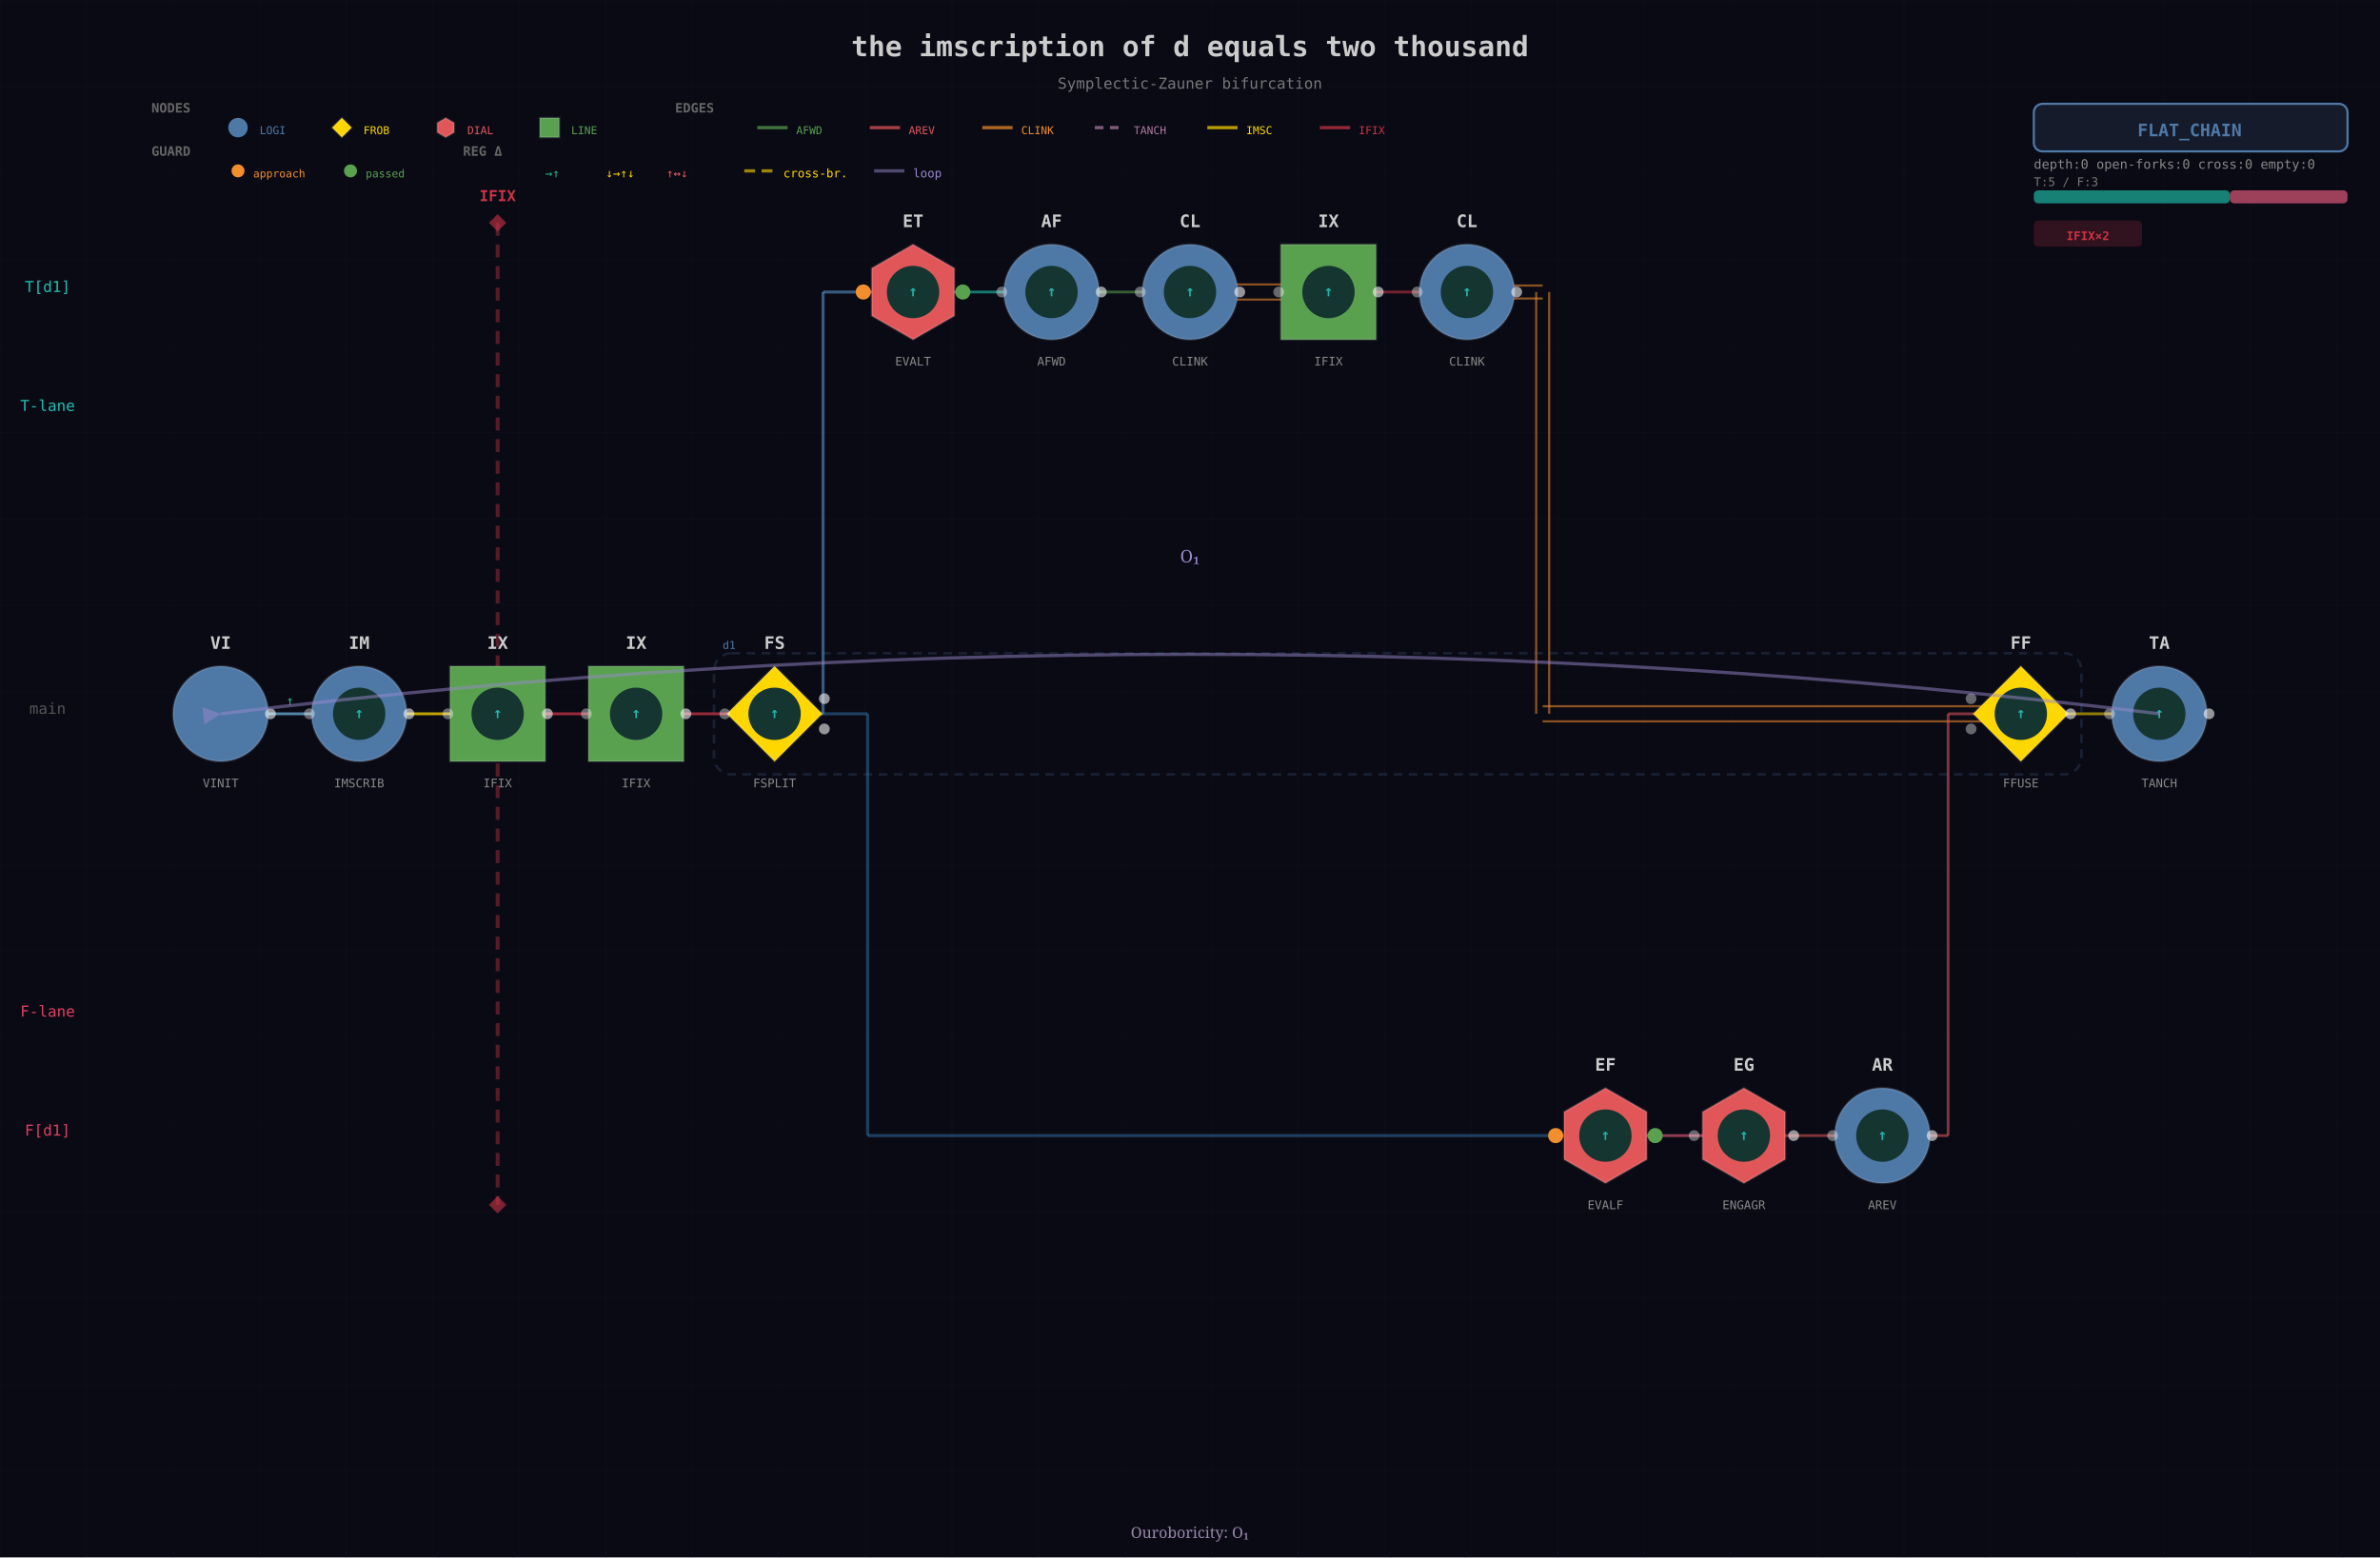
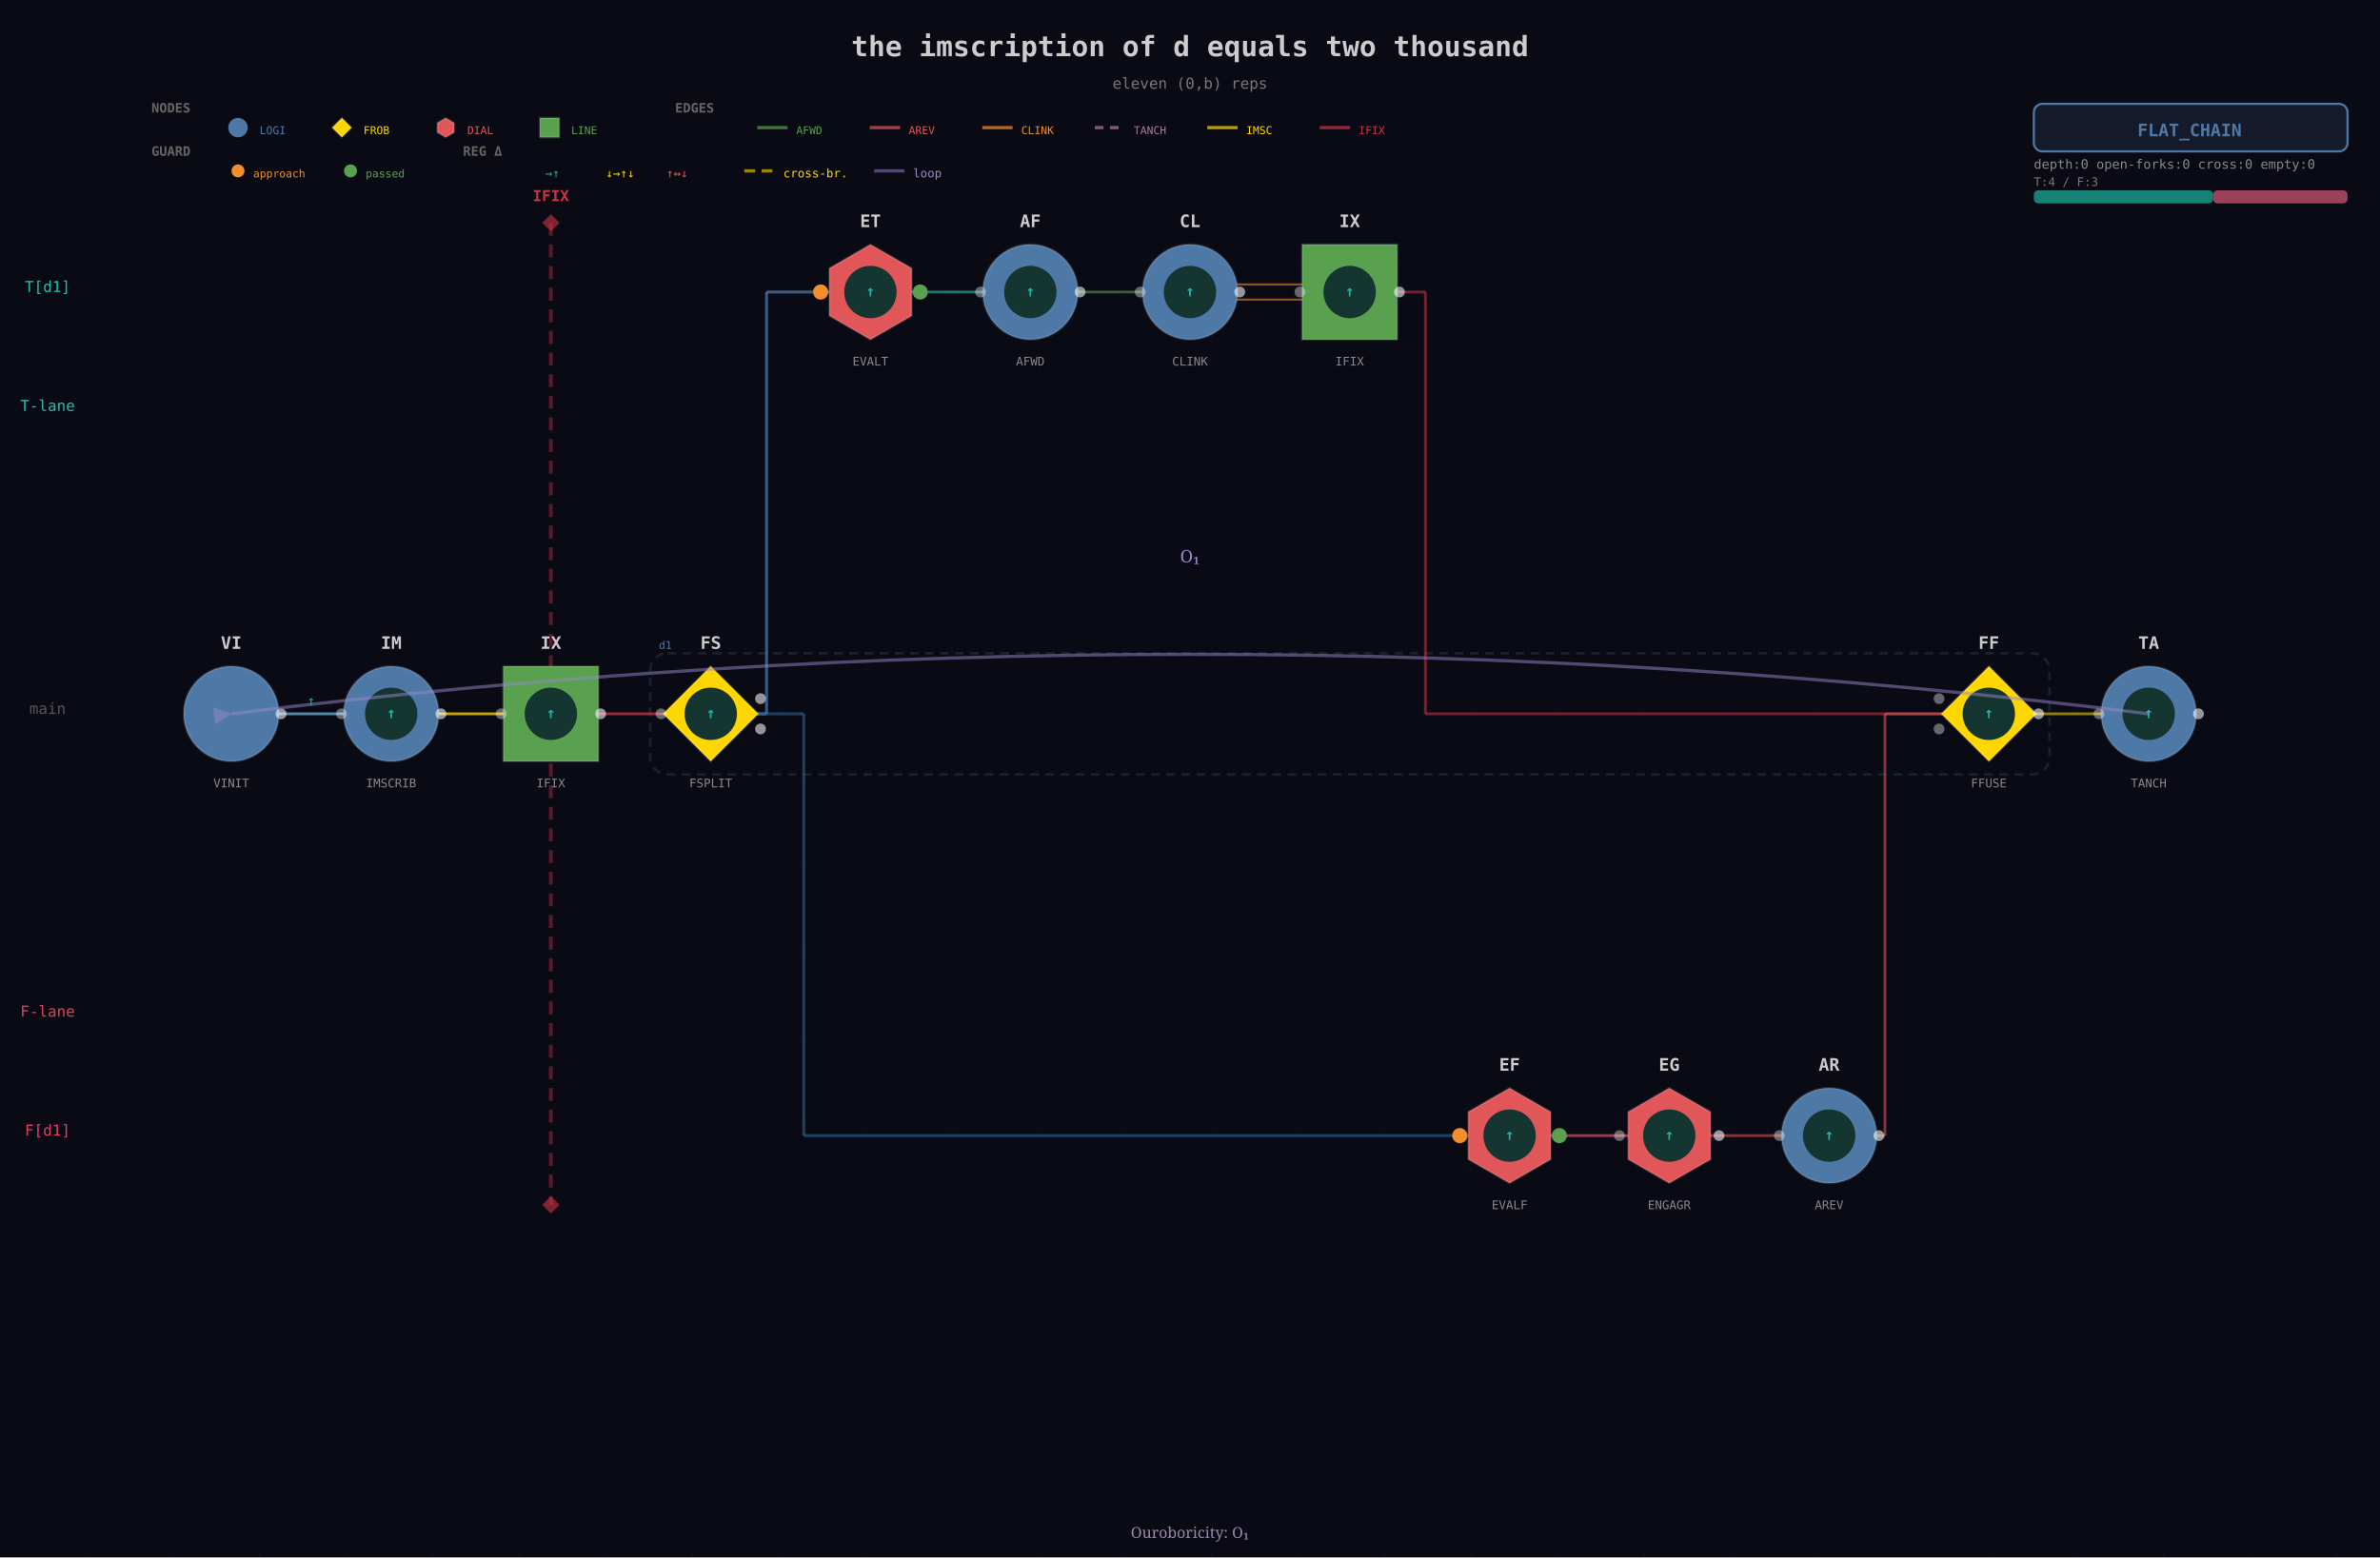
<svg xmlns="http://www.w3.org/2000/svg" viewBox="0 0 1100 720">
  <rect width="1100" height="720" fill="#0a0a15" />
  <line x1="0.0" y1="0.0" x2="0.0" y2="720.0" stroke="#151525" stroke-width="0.4" opacity="0.25" />
  <line x1="40.0" y1="0.0" x2="40.0" y2="720.0" stroke="#151525" stroke-width="0.4" opacity="0.25" />
  <line x1="80.0" y1="0.0" x2="80.0" y2="720.0" stroke="#151525" stroke-width="0.4" opacity="0.25" />
  <line x1="120.0" y1="0.0" x2="120.0" y2="720.0" stroke="#151525" stroke-width="0.4" opacity="0.25" />
  <line x1="160.0" y1="0.0" x2="160.0" y2="720.0" stroke="#151525" stroke-width="0.4" opacity="0.25" />
  <line x1="200.0" y1="0.0" x2="200.0" y2="720.0" stroke="#151525" stroke-width="0.4" opacity="0.25" />
  <line x1="240.0" y1="0.0" x2="240.0" y2="720.0" stroke="#151525" stroke-width="0.4" opacity="0.25" />
  <line x1="280.0" y1="0.0" x2="280.0" y2="720.0" stroke="#151525" stroke-width="0.4" opacity="0.25" />
  <line x1="320.0" y1="0.0" x2="320.0" y2="720.0" stroke="#151525" stroke-width="0.4" opacity="0.25" />
  <line x1="360.0" y1="0.0" x2="360.0" y2="720.0" stroke="#151525" stroke-width="0.4" opacity="0.25" />
  <line x1="400.0" y1="0.0" x2="400.0" y2="720.0" stroke="#151525" stroke-width="0.4" opacity="0.25" />
  <line x1="440.0" y1="0.0" x2="440.0" y2="720.0" stroke="#151525" stroke-width="0.4" opacity="0.25" />
  <line x1="480.0" y1="0.0" x2="480.0" y2="720.0" stroke="#151525" stroke-width="0.4" opacity="0.25" />
  <line x1="520.0" y1="0.0" x2="520.0" y2="720.0" stroke="#151525" stroke-width="0.4" opacity="0.25" />
  <line x1="560.0" y1="0.0" x2="560.0" y2="720.0" stroke="#151525" stroke-width="0.4" opacity="0.25" />
  <line x1="600.0" y1="0.0" x2="600.0" y2="720.0" stroke="#151525" stroke-width="0.4" opacity="0.25" />
  <line x1="640.0" y1="0.0" x2="640.0" y2="720.0" stroke="#151525" stroke-width="0.4" opacity="0.25" />
  <line x1="680.0" y1="0.0" x2="680.0" y2="720.0" stroke="#151525" stroke-width="0.4" opacity="0.25" />
  <line x1="720.0" y1="0.0" x2="720.0" y2="720.0" stroke="#151525" stroke-width="0.4" opacity="0.25" />
  <line x1="760.0" y1="0.0" x2="760.0" y2="720.0" stroke="#151525" stroke-width="0.4" opacity="0.25" />
  <line x1="800.0" y1="0.0" x2="800.0" y2="720.0" stroke="#151525" stroke-width="0.4" opacity="0.25" />
  <line x1="840.0" y1="0.0" x2="840.0" y2="720.0" stroke="#151525" stroke-width="0.4" opacity="0.25" />
  <line x1="880.0" y1="0.0" x2="880.0" y2="720.0" stroke="#151525" stroke-width="0.4" opacity="0.25" />
  <line x1="920.0" y1="0.0" x2="920.0" y2="720.0" stroke="#151525" stroke-width="0.4" opacity="0.25" />
  <line x1="960.0" y1="0.0" x2="960.0" y2="720.0" stroke="#151525" stroke-width="0.4" opacity="0.25" />
  <line x1="1000.0" y1="0.0" x2="1000.0" y2="720.0" stroke="#151525" stroke-width="0.4" opacity="0.25" />
  <line x1="1040.0" y1="0.0" x2="1040.0" y2="720.0" stroke="#151525" stroke-width="0.4" opacity="0.25" />
  <line x1="1080.0" y1="0.0" x2="1080.0" y2="720.0" stroke="#151525" stroke-width="0.4" opacity="0.25" />
  <line x1="0.0" y1="0.0" x2="1100.0" y2="0.0" stroke="#151525" stroke-width="0.4" opacity="0.25" />
  <line x1="0.0" y1="40.0" x2="1100.0" y2="40.0" stroke="#151525" stroke-width="0.4" opacity="0.25" />
  <line x1="0.0" y1="80.0" x2="1100.0" y2="80.0" stroke="#151525" stroke-width="0.4" opacity="0.25" />
  <line x1="0.0" y1="120.0" x2="1100.0" y2="120.0" stroke="#151525" stroke-width="0.4" opacity="0.25" />
  <line x1="0.0" y1="160.0" x2="1100.0" y2="160.0" stroke="#151525" stroke-width="0.4" opacity="0.25" />
  <line x1="0.0" y1="200.0" x2="1100.0" y2="200.0" stroke="#151525" stroke-width="0.4" opacity="0.25" />
  <line x1="0.0" y1="240.0" x2="1100.0" y2="240.0" stroke="#151525" stroke-width="0.4" opacity="0.25" />
  <line x1="0.0" y1="280.0" x2="1100.0" y2="280.0" stroke="#151525" stroke-width="0.4" opacity="0.25" />
  <line x1="0.0" y1="320.0" x2="1100.0" y2="320.0" stroke="#151525" stroke-width="0.4" opacity="0.25" />
  <line x1="0.0" y1="360.0" x2="1100.0" y2="360.0" stroke="#151525" stroke-width="0.4" opacity="0.25" />
  <line x1="0.0" y1="400.0" x2="1100.0" y2="400.0" stroke="#151525" stroke-width="0.4" opacity="0.25" />
  <line x1="0.0" y1="440.0" x2="1100.0" y2="440.0" stroke="#151525" stroke-width="0.4" opacity="0.25" />
  <line x1="0.0" y1="480.0" x2="1100.0" y2="480.0" stroke="#151525" stroke-width="0.4" opacity="0.25" />
  <line x1="0.0" y1="520.0" x2="1100.0" y2="520.0" stroke="#151525" stroke-width="0.4" opacity="0.25" />
  <line x1="0.0" y1="560.0" x2="1100.0" y2="560.0" stroke="#151525" stroke-width="0.4" opacity="0.25" />
  <line x1="0.0" y1="600.0" x2="1100.0" y2="600.0" stroke="#151525" stroke-width="0.4" opacity="0.25" />
  <line x1="0.0" y1="640.0" x2="1100.0" y2="640.0" stroke="#151525" stroke-width="0.4" opacity="0.25" />
  <line x1="0.0" y1="680.0" x2="1100.0" y2="680.0" stroke="#151525" stroke-width="0.4" opacity="0.25" />
  <text x="550.0" y="26.0" fill="#cccccc" font-size="13" text-anchor="middle" font-family="monospace" font-weight="bold">the imscription of d equals two thousand</text>
-   <text x="550.0" y="41.0" fill="#777" font-size="7" text-anchor="middle" font-family="monospace">Symplectic-Zauner bifurcation</text>
+   <text x="550.0" y="41.0" fill="#777" font-size="7" text-anchor="middle" font-family="monospace">eleven (0,b) reps</text>
  <text x="22.0" y="190.0" fill="#20c0b0" font-size="7" text-anchor="middle" font-family="monospace">T-lane</text>
  <text x="22.0" y="135.0" fill="#20c0b0" font-size="7" text-anchor="middle" font-family="monospace">T[d1]</text>
  <text x="22.0" y="470.0" fill="#e04060" font-size="7" text-anchor="middle" font-family="monospace">F-lane</text>
  <text x="22.0" y="525.0" fill="#e04060" font-size="7" text-anchor="middle" font-family="monospace">F[d1]</text>
  <text x="22.0" y="330.0" fill="#555" font-size="7" text-anchor="middle" font-family="monospace">main</text>
-   <line x1="230.0" y1="103.0" x2="230.0" y2="557.0" stroke="#cc3344" stroke-width="1.8" opacity="0.4" stroke-dasharray="6,4" />
-   <text x="230.0" y="93.0" fill="#cc3344" font-size="7" text-anchor="middle" font-family="monospace" font-weight="bold">IFIX</text>
-   <polygon points="230.0,99.0 234.0,103 230.0,107.0 226.0,103" fill="#cc3344" opacity="0.6" />
-   <polygon points="230.0,553.0 234.0,557 230.0,561.0 226.0,557" fill="#cc3344" opacity="0.6" />
-   <line x1="358.0" y1="330.0" x2="380.4" y2="330.0" stroke="#5b9bd5" stroke-width="1.4" opacity="0.55" />
-   <line x1="380.4" y1="330.0" x2="380.4" y2="135.0" stroke="#5b9bd5" stroke-width="1.4" opacity="0.55" />
-   <line x1="380.4" y1="135.0" x2="414.0" y2="135.0" stroke="#5b9bd5" stroke-width="1.4" opacity="0.55" />
-   <polygon points="422.0,135.0 414.0,138.2 414.0,131.8" fill="#5b9bd5" opacity="0.55" />
-   <line x1="422.0" y1="135.0" x2="478.0" y2="135.0" stroke="#20d0b8" stroke-width="1.3" opacity="0.55" />
-   <polygon points="486.0,135.0 478.0,138.2 478.0,131.8" fill="#20d0b8" opacity="0.55" />
-   <line x1="486.0" y1="135.0" x2="542.0" y2="135.0" stroke="#59a14f" stroke-width="1.3" opacity="0.55" />
+   <line x1="254.6" y1="103.0" x2="254.6" y2="557.0" stroke="#cc3344" stroke-width="1.8" opacity="0.4" stroke-dasharray="6,4" />
+   <text x="254.6" y="93.0" fill="#cc3344" font-size="7" text-anchor="middle" font-family="monospace" font-weight="bold">IFIX</text>
+   <polygon points="254.615,99.0 258.6,103 254.615,107.0 250.6,103" fill="#cc3344" opacity="0.6" />
+   <polygon points="254.615,553.0 258.6,557 254.615,561.0 250.6,557" fill="#cc3344" opacity="0.6" />
+   <line x1="328.5" y1="330.0" x2="354.3" y2="330.0" stroke="#5b9bd5" stroke-width="1.4" opacity="0.55" />
+   <line x1="354.3" y1="330.0" x2="354.3" y2="135.0" stroke="#5b9bd5" stroke-width="1.4" opacity="0.55" />
+   <line x1="354.3" y1="135.0" x2="394.3" y2="135.0" stroke="#5b9bd5" stroke-width="1.4" opacity="0.55" />
+   <polygon points="402.3,135.0 394.3,138.2 394.3,131.8" fill="#5b9bd5" opacity="0.55" />
+   <line x1="402.3" y1="135.0" x2="468.2" y2="135.0" stroke="#20d0b8" stroke-width="1.3" opacity="0.55" />
+   <polygon points="476.2,135.0 468.2,138.2 468.2,131.8" fill="#20d0b8" opacity="0.55" />
+   <line x1="476.2" y1="135.0" x2="542.0" y2="135.0" stroke="#59a14f" stroke-width="1.3" opacity="0.55" />
  <polygon points="550.0,135.0 542.0,138.2 542.0,131.8" fill="#59a14f" opacity="0.55" />
-   <line x1="550.0" y1="131.5" x2="605.0" y2="131.5" stroke="#f28e2b" stroke-width="1.0" opacity="0.55" />
-   <line x1="550.0" y1="138.5" x2="605.0" y2="138.5" stroke="#f28e2b" stroke-width="1.0" opacity="0.55" />
-   <polygon points="614.0,135.0 604.0,139.0 604.0,131.0" fill="#f28e2b" opacity="0.55" />
-   <line x1="614.0" y1="135.0" x2="670.0" y2="135.0" stroke="#cc3344" stroke-width="1.3" opacity="0.55" />
-   <polygon points="678.0,135.0 670.0,138.2 670.0,131.8" fill="#cc3344" opacity="0.55" />
-   <line x1="678.0" y1="132.0" x2="713.0" y2="132.0" stroke="#f28e2b" stroke-width="1.0" opacity="0.55" />
-   <line x1="678.0" y1="138.0" x2="713.0" y2="138.0" stroke="#f28e2b" stroke-width="1.0" opacity="0.55" />
-   <line x1="716.0" y1="135.0" x2="716.0" y2="330.0" stroke="#f28e2b" stroke-width="1.0" opacity="0.55" />
-   <line x1="710.0" y1="135.0" x2="710.0" y2="330.0" stroke="#f28e2b" stroke-width="1.0" opacity="0.55" />
-   <line x1="713.0" y1="326.5" x2="925.0" y2="326.5" stroke="#f28e2b" stroke-width="1.0" opacity="0.55" />
-   <line x1="713.0" y1="333.5" x2="925.0" y2="333.5" stroke="#f28e2b" stroke-width="1.0" opacity="0.55" />
-   <polygon points="934.0,330.0 924.0,334.0 924.0,326.0" fill="#f28e2b" opacity="0.55" />
-   <line x1="358.0" y1="330.0" x2="401.0" y2="330.0" stroke="#2b6b9f" stroke-width="1.4" opacity="0.55" />
-   <line x1="401.0" y1="330.0" x2="401.0" y2="525.0" stroke="#2b6b9f" stroke-width="1.4" opacity="0.55" />
-   <line x1="401.0" y1="525.0" x2="734.0" y2="525.0" stroke="#2b6b9f" stroke-width="1.4" opacity="0.55" />
-   <polygon points="742.0,525.0 734.0,528.2 734.0,521.8" fill="#2b6b9f" opacity="0.55" />
-   <line x1="742.0" y1="525.0" x2="798.0" y2="525.0" stroke="#ff6688" stroke-width="1.3" opacity="0.55" />
-   <polygon points="806.0,525.0 798.0,528.2 798.0,521.8" fill="#ff6688" opacity="0.55" />
-   <line x1="806.0" y1="525.0" x2="862.0" y2="525.0" stroke="#e15759" stroke-width="1.3" opacity="0.55" />
-   <polygon points="870.0,525.0 862.0,528.2 862.0,521.8" fill="#e15759" opacity="0.55" />
-   <line x1="870.0" y1="525.0" x2="900.4" y2="525.0" stroke="#e15759" stroke-width="1.3" opacity="0.55" />
-   <line x1="900.4" y1="525.0" x2="900.4" y2="330.0" stroke="#e15759" stroke-width="1.3" opacity="0.55" />
-   <line x1="900.4" y1="330.0" x2="926.0" y2="330.0" stroke="#e15759" stroke-width="1.3" opacity="0.55" />
-   <polygon points="934.0,330.0 926.0,333.2 926.0,326.8" fill="#e15759" opacity="0.55" />
-   <line x1="102.0" y1="330.0" x2="158.0" y2="330.0" stroke="#6baed6" stroke-width="1.3" opacity="0.75" />
-   <polygon points="166.0,330.0 158.0,333.2 158.0,326.8" fill="#6baed6" opacity="0.75" />
-   <rect x="132.0" y="318.0" width="4.0" height="10" fill="#0a0a15" opacity="0.7" rx="3" />
-   <text x="134.0" y="326.0" fill="#20b888" font-size="6" text-anchor="middle" font-family="monospace">↑</text>
-   <line x1="166.0" y1="330.0" x2="222.0" y2="330.0" stroke="#ffd700" stroke-width="1.3" opacity="0.75" />
-   <polygon points="230.0,330.0 222.0,333.2 222.0,326.8" fill="#ffd700" opacity="0.75" />
-   <line x1="230.0" y1="330.0" x2="286.0" y2="330.0" stroke="#cc3344" stroke-width="1.3" opacity="0.75" />
-   <polygon points="294.0,330.0 286.0,333.2 286.0,326.8" fill="#cc3344" opacity="0.75" />
-   <line x1="294.0" y1="330.0" x2="350.0" y2="330.0" stroke="#cc3344" stroke-width="1.3" opacity="0.75" />
-   <polygon points="358.0,330.0 350.0,333.2 350.0,326.8" fill="#cc3344" opacity="0.75" />
-   <line x1="934.0" y1="330.0" x2="990.0" y2="330.0" stroke="#ffd700" stroke-width="1.3" opacity="0.55" />
-   <polygon points="998.0,330.0 990.0,333.2 990.0,326.8" fill="#ffd700" opacity="0.55" />
-   <circle cx="102.0" cy="330.0" r="22.0" fill="#4e79a7" stroke="#ffffff20" stroke-width="1.0" />
-   <text x="102.0" y="300.0" fill="#cccccc" font-size="8" text-anchor="middle" font-family="monospace" font-weight="bold">VI</text>
-   <text x="102.0" y="364.0" fill="#888" font-size="5.5" text-anchor="middle" font-family="monospace">VINIT</text>
-   <circle cx="125.0" cy="330.0" r="2.5" fill="#ffffff90" stroke-width="0" />
-   <circle cx="166.0" cy="330.0" r="22.0" fill="#4e79a7" stroke="#ffffff20" stroke-width="1.0" />
-   <circle cx="166.0" cy="330.0" r="12.1" fill="#153530" stroke-width="0" />
-   <text x="166.0" y="332.0" fill="#20b2aa" font-size="7" text-anchor="middle" font-family="monospace" font-weight="bold">↑</text>
-   <text x="166.0" y="300.0" fill="#cccccc" font-size="8" text-anchor="middle" font-family="monospace" font-weight="bold">IM</text>
-   <text x="166.0" y="364.0" fill="#888" font-size="5.5" text-anchor="middle" font-family="monospace">IMSCRIB</text>
-   <circle cx="143.0" cy="330.0" r="2.5" fill="#ffffff60" stroke-width="0" />
-   <circle cx="189.0" cy="330.0" r="2.5" fill="#ffffff90" stroke-width="0" />
-   <rect x="208.0" y="308.0" width="44.0" height="44.0" fill="#59a14f" stroke="#ffffff20" stroke-width="1.0" />
-   <circle cx="230.0" cy="330.0" r="12.1" fill="#153530" stroke-width="0" />
-   <text x="230.0" y="332.0" fill="#20b2aa" font-size="7" text-anchor="middle" font-family="monospace" font-weight="bold">↑</text>
-   <text x="230.0" y="300.0" fill="#cccccc" font-size="8" text-anchor="middle" font-family="monospace" font-weight="bold">IX</text>
-   <text x="230.0" y="364.0" fill="#888" font-size="5.5" text-anchor="middle" font-family="monospace">IFIX</text>
-   <circle cx="207.0" cy="330.0" r="2.5" fill="#ffffff60" stroke-width="0" />
-   <circle cx="253.0" cy="330.0" r="2.5" fill="#ffffff90" stroke-width="0" />
-   <rect x="272.0" y="308.0" width="44.0" height="44.0" fill="#59a14f" stroke="#ffffff20" stroke-width="1.0" />
-   <circle cx="294.0" cy="330.0" r="12.1" fill="#153530" stroke-width="0" />
-   <text x="294.0" y="332.0" fill="#20b2aa" font-size="7" text-anchor="middle" font-family="monospace" font-weight="bold">↑</text>
-   <text x="294.0" y="300.0" fill="#cccccc" font-size="8" text-anchor="middle" font-family="monospace" font-weight="bold">IX</text>
-   <text x="294.0" y="364.0" fill="#888" font-size="5.5" text-anchor="middle" font-family="monospace">IFIX</text>
-   <circle cx="271.0" cy="330.0" r="2.5" fill="#ffffff60" stroke-width="0" />
-   <circle cx="317.0" cy="330.0" r="2.5" fill="#ffffff90" stroke-width="0" />
-   <polygon points="358.0,308.0 380.0,330 358.0,352.0 336.0,330" fill="#ffd700" stroke="#ffffff20" stroke-width="1.0" />
-   <circle cx="358.0" cy="330.0" r="12.1" fill="#153530" stroke-width="0" />
-   <text x="358.0" y="332.0" fill="#20b2aa" font-size="7" text-anchor="middle" font-family="monospace" font-weight="bold">↑</text>
-   <text x="358.0" y="300.0" fill="#cccccc" font-size="8" text-anchor="middle" font-family="monospace" font-weight="bold">FS</text>
-   <text x="358.0" y="364.0" fill="#888" font-size="5.5" text-anchor="middle" font-family="monospace">FSPLIT</text>
-   <circle cx="335.0" cy="330.0" r="2.5" fill="#ffffff60" stroke-width="0" />
-   <circle cx="381.0" cy="323.0" r="2.5" fill="#ffffff90" stroke-width="0" />
-   <circle cx="381.0" cy="337.0" r="2.5" fill="#ffffff90" stroke-width="0" />
-   <polygon points="441.1,146.0 422.0,157.0 402.9,146.0 402.9,124.0 422.0,113.0 441.1,124.0" fill="#e15759" stroke="#ffffff20" stroke-width="1.0" />
-   <circle cx="422.0" cy="135.0" r="12.1" fill="#153530" stroke-width="0" />
-   <text x="422.0" y="137.0" fill="#20b2aa" font-size="7" text-anchor="middle" font-family="monospace" font-weight="bold">↑</text>
-   <text x="422.0" y="105.0" fill="#cccccc" font-size="8" text-anchor="middle" font-family="monospace" font-weight="bold">ET</text>
-   <text x="422.0" y="169.0" fill="#888" font-size="5.5" text-anchor="middle" font-family="monospace">EVALT</text>
-   <circle cx="399.0" cy="135.0" r="3.5" fill="#f28e2b" stroke-width="0.8" />
-   <circle cx="445.0" cy="135.0" r="3.5" fill="#59a14f" stroke-width="0.9" />
-   <circle cx="486.0" cy="135.0" r="22.0" fill="#4e79a7" stroke="#ffffff20" stroke-width="1.0" />
-   <circle cx="486.0" cy="135.0" r="12.1" fill="#153530" stroke-width="0" />
-   <text x="486.0" y="137.0" fill="#20b2aa" font-size="7" text-anchor="middle" font-family="monospace" font-weight="bold">↑</text>
-   <text x="486.0" y="105.0" fill="#cccccc" font-size="8" text-anchor="middle" font-family="monospace" font-weight="bold">AF</text>
-   <text x="486.0" y="169.0" fill="#888" font-size="5.5" text-anchor="middle" font-family="monospace">AFWD</text>
-   <circle cx="463.0" cy="135.0" r="2.5" fill="#ffffff60" stroke-width="0" />
-   <circle cx="509.0" cy="135.0" r="2.5" fill="#ffffff90" stroke-width="0" />
+   <line x1="550.0" y1="131.5" x2="614.8" y2="131.5" stroke="#f28e2b" stroke-width="1.0" opacity="0.55" />
+   <line x1="550.0" y1="138.5" x2="614.8" y2="138.5" stroke="#f28e2b" stroke-width="1.0" opacity="0.55" />
+   <polygon points="623.8,135.0 613.8,139.0 613.8,131.0" fill="#f28e2b" opacity="0.55" />
+   <line x1="623.8" y1="135.0" x2="658.8" y2="135.0" stroke="#cc3344" stroke-width="1.3" opacity="0.55" />
+   <line x1="658.8" y1="135.0" x2="658.8" y2="330.0" stroke="#cc3344" stroke-width="1.3" opacity="0.55" />
+   <line x1="658.8" y1="330.0" x2="911.2" y2="330.0" stroke="#cc3344" stroke-width="1.3" opacity="0.55" />
+   <polygon points="919.2,330.0 911.2,333.2 911.2,326.8" fill="#cc3344" opacity="0.55" />
+   <line x1="328.5" y1="330.0" x2="371.5" y2="330.0" stroke="#2b6b9f" stroke-width="1.4" opacity="0.55" />
+   <line x1="371.5" y1="330.0" x2="371.5" y2="525.0" stroke="#2b6b9f" stroke-width="1.4" opacity="0.55" />
+   <line x1="371.5" y1="525.0" x2="689.7" y2="525.0" stroke="#2b6b9f" stroke-width="1.4" opacity="0.55" />
+   <polygon points="697.7,525.0 689.7,528.2 689.7,521.8" fill="#2b6b9f" opacity="0.55" />
+   <line x1="697.7" y1="525.0" x2="763.5" y2="525.0" stroke="#ff6688" stroke-width="1.3" opacity="0.55" />
+   <polygon points="771.5,525.0 763.5,528.2 763.5,521.8" fill="#ff6688" opacity="0.55" />
+   <line x1="771.5" y1="525.0" x2="837.4" y2="525.0" stroke="#e15759" stroke-width="1.3" opacity="0.55" />
+   <polygon points="845.4,525.0 837.4,528.2 837.4,521.8" fill="#e15759" opacity="0.55" />
+   <line x1="845.4" y1="525.0" x2="871.2" y2="525.0" stroke="#e15759" stroke-width="1.3" opacity="0.55" />
+   <line x1="871.2" y1="525.0" x2="871.2" y2="330.0" stroke="#e15759" stroke-width="1.3" opacity="0.55" />
+   <line x1="871.2" y1="330.0" x2="911.2" y2="330.0" stroke="#e15759" stroke-width="1.3" opacity="0.55" />
+   <polygon points="919.2,330.0 911.2,333.2 911.2,326.8" fill="#e15759" opacity="0.55" />
+   <line x1="106.9" y1="330.0" x2="172.8" y2="330.0" stroke="#6baed6" stroke-width="1.3" opacity="0.75" />
+   <polygon points="180.8,330.0 172.8,333.2 172.8,326.8" fill="#6baed6" opacity="0.75" />
+   <rect x="141.8" y="318.0" width="4.0" height="10" fill="#0a0a15" opacity="0.7" rx="3" />
+   <text x="143.8" y="326.0" fill="#20b888" font-size="6" text-anchor="middle" font-family="monospace">↑</text>
+   <line x1="180.8" y1="330.0" x2="246.6" y2="330.0" stroke="#ffd700" stroke-width="1.3" opacity="0.75" />
+   <polygon points="254.6,330.0 246.6,333.2 246.6,326.8" fill="#ffd700" opacity="0.75" />
+   <line x1="254.6" y1="330.0" x2="320.5" y2="330.0" stroke="#cc3344" stroke-width="1.3" opacity="0.75" />
+   <polygon points="328.5,330.0 320.5,333.2 320.5,326.8" fill="#cc3344" opacity="0.75" />
+   <line x1="919.2" y1="330.0" x2="985.1" y2="330.0" stroke="#ffd700" stroke-width="1.3" opacity="0.55" />
+   <polygon points="993.1,330.0 985.1,333.2 985.1,326.8" fill="#ffd700" opacity="0.55" />
+   <circle cx="106.9" cy="330.0" r="22.0" fill="#4e79a7" stroke="#ffffff20" stroke-width="1.0" />
+   <text x="106.9" y="300.0" fill="#cccccc" font-size="8" text-anchor="middle" font-family="monospace" font-weight="bold">VI</text>
+   <text x="106.9" y="364.0" fill="#888" font-size="5.5" text-anchor="middle" font-family="monospace">VINIT</text>
+   <circle cx="129.9" cy="330.0" r="2.5" fill="#ffffff90" stroke-width="0" />
+   <circle cx="180.8" cy="330.0" r="22.0" fill="#4e79a7" stroke="#ffffff20" stroke-width="1.0" />
+   <circle cx="180.8" cy="330.0" r="12.1" fill="#153530" stroke-width="0" />
+   <text x="180.8" y="332.0" fill="#20b2aa" font-size="7" text-anchor="middle" font-family="monospace" font-weight="bold">↑</text>
+   <text x="180.8" y="300.0" fill="#cccccc" font-size="8" text-anchor="middle" font-family="monospace" font-weight="bold">IM</text>
+   <text x="180.8" y="364.0" fill="#888" font-size="5.5" text-anchor="middle" font-family="monospace">IMSCRIB</text>
+   <circle cx="157.8" cy="330.0" r="2.5" fill="#ffffff60" stroke-width="0" />
+   <circle cx="203.8" cy="330.0" r="2.5" fill="#ffffff90" stroke-width="0" />
+   <rect x="232.6" y="308.0" width="44.0" height="44.0" fill="#59a14f" stroke="#ffffff20" stroke-width="1.0" />
+   <circle cx="254.6" cy="330.0" r="12.1" fill="#153530" stroke-width="0" />
+   <text x="254.6" y="332.0" fill="#20b2aa" font-size="7" text-anchor="middle" font-family="monospace" font-weight="bold">↑</text>
+   <text x="254.6" y="300.0" fill="#cccccc" font-size="8" text-anchor="middle" font-family="monospace" font-weight="bold">IX</text>
+   <text x="254.6" y="364.0" fill="#888" font-size="5.5" text-anchor="middle" font-family="monospace">IFIX</text>
+   <circle cx="231.6" cy="330.0" r="2.5" fill="#ffffff60" stroke-width="0" />
+   <circle cx="277.6" cy="330.0" r="2.5" fill="#ffffff90" stroke-width="0" />
+   <polygon points="328.462,308.0 350.5,330 328.462,352.0 306.5,330" fill="#ffd700" stroke="#ffffff20" stroke-width="1.0" />
+   <circle cx="328.5" cy="330.0" r="12.1" fill="#153530" stroke-width="0" />
+   <text x="328.5" y="332.0" fill="#20b2aa" font-size="7" text-anchor="middle" font-family="monospace" font-weight="bold">↑</text>
+   <text x="328.5" y="300.0" fill="#cccccc" font-size="8" text-anchor="middle" font-family="monospace" font-weight="bold">FS</text>
+   <text x="328.5" y="364.0" fill="#888" font-size="5.5" text-anchor="middle" font-family="monospace">FSPLIT</text>
+   <circle cx="305.5" cy="330.0" r="2.5" fill="#ffffff60" stroke-width="0" />
+   <circle cx="351.5" cy="323.0" r="2.5" fill="#ffffff90" stroke-width="0" />
+   <circle cx="351.5" cy="337.0" r="2.5" fill="#ffffff90" stroke-width="0" />
+   <polygon points="421.4,146.0 402.3,157.0 383.3,146.0 383.3,124.0 402.3,113.0 421.4,124.0" fill="#e15759" stroke="#ffffff20" stroke-width="1.0" />
+   <circle cx="402.3" cy="135.0" r="12.1" fill="#153530" stroke-width="0" />
+   <text x="402.3" y="137.0" fill="#20b2aa" font-size="7" text-anchor="middle" font-family="monospace" font-weight="bold">↑</text>
+   <text x="402.3" y="105.0" fill="#cccccc" font-size="8" text-anchor="middle" font-family="monospace" font-weight="bold">ET</text>
+   <text x="402.3" y="169.0" fill="#888" font-size="5.5" text-anchor="middle" font-family="monospace">EVALT</text>
+   <circle cx="379.3" cy="135.0" r="3.5" fill="#f28e2b" stroke-width="0.8" />
+   <circle cx="425.3" cy="135.0" r="3.5" fill="#59a14f" stroke-width="0.9" />
+   <circle cx="476.2" cy="135.0" r="22.0" fill="#4e79a7" stroke="#ffffff20" stroke-width="1.0" />
+   <circle cx="476.2" cy="135.0" r="12.1" fill="#153530" stroke-width="0" />
+   <text x="476.2" y="137.0" fill="#20b2aa" font-size="7" text-anchor="middle" font-family="monospace" font-weight="bold">↑</text>
+   <text x="476.2" y="105.0" fill="#cccccc" font-size="8" text-anchor="middle" font-family="monospace" font-weight="bold">AF</text>
+   <text x="476.2" y="169.0" fill="#888" font-size="5.5" text-anchor="middle" font-family="monospace">AFWD</text>
+   <circle cx="453.2" cy="135.0" r="2.5" fill="#ffffff60" stroke-width="0" />
+   <circle cx="499.2" cy="135.0" r="2.5" fill="#ffffff90" stroke-width="0" />
  <circle cx="550.0" cy="135.0" r="22.0" fill="#4e79a7" stroke="#ffffff20" stroke-width="1.0" />
  <circle cx="550.0" cy="135.0" r="12.1" fill="#153530" stroke-width="0" />
  <text x="550.0" y="137.0" fill="#20b2aa" font-size="7" text-anchor="middle" font-family="monospace" font-weight="bold">↑</text>
  <text x="550.0" y="105.0" fill="#cccccc" font-size="8" text-anchor="middle" font-family="monospace" font-weight="bold">CL</text>
  <text x="550.0" y="169.0" fill="#888" font-size="5.5" text-anchor="middle" font-family="monospace">CLINK</text>
  <circle cx="527.0" cy="135.0" r="2.5" fill="#ffffff60" stroke-width="0" />
  <circle cx="573.0" cy="135.0" r="2.5" fill="#ffffff90" stroke-width="0" />
-   <rect x="592.0" y="113.0" width="44.0" height="44.0" fill="#59a14f" stroke="#ffffff20" stroke-width="1.0" />
-   <circle cx="614.0" cy="135.0" r="12.1" fill="#153530" stroke-width="0" />
-   <text x="614.0" y="137.0" fill="#20b2aa" font-size="7" text-anchor="middle" font-family="monospace" font-weight="bold">↑</text>
-   <text x="614.0" y="105.0" fill="#cccccc" font-size="8" text-anchor="middle" font-family="monospace" font-weight="bold">IX</text>
-   <text x="614.0" y="169.0" fill="#888" font-size="5.5" text-anchor="middle" font-family="monospace">IFIX</text>
-   <circle cx="591.0" cy="135.0" r="2.5" fill="#ffffff60" stroke-width="0" />
-   <circle cx="637.0" cy="135.0" r="2.5" fill="#ffffff90" stroke-width="0" />
-   <circle cx="678.0" cy="135.0" r="22.0" fill="#4e79a7" stroke="#ffffff20" stroke-width="1.0" />
-   <circle cx="678.0" cy="135.0" r="12.1" fill="#153530" stroke-width="0" />
-   <text x="678.0" y="137.0" fill="#20b2aa" font-size="7" text-anchor="middle" font-family="monospace" font-weight="bold">↑</text>
-   <text x="678.0" y="105.0" fill="#cccccc" font-size="8" text-anchor="middle" font-family="monospace" font-weight="bold">CL</text>
-   <text x="678.0" y="169.0" fill="#888" font-size="5.5" text-anchor="middle" font-family="monospace">CLINK</text>
-   <circle cx="655.0" cy="135.0" r="2.5" fill="#ffffff60" stroke-width="0" />
-   <circle cx="701.0" cy="135.0" r="2.5" fill="#ffffff90" stroke-width="0" />
-   <polygon points="761.1,536.0 742.0,547.0 722.9,536.0 722.9,514.0 742.0,503.0 761.1,514.0" fill="#e15759" stroke="#ffffff20" stroke-width="1.0" />
-   <circle cx="742.0" cy="525.0" r="12.1" fill="#153530" stroke-width="0" />
-   <text x="742.0" y="527.0" fill="#20b2aa" font-size="7" text-anchor="middle" font-family="monospace" font-weight="bold">↑</text>
-   <text x="742.0" y="495.0" fill="#cccccc" font-size="8" text-anchor="middle" font-family="monospace" font-weight="bold">EF</text>
-   <text x="742.0" y="559.0" fill="#888" font-size="5.5" text-anchor="middle" font-family="monospace">EVALF</text>
-   <circle cx="719.0" cy="525.0" r="3.5" fill="#f28e2b" stroke-width="0.8" />
-   <circle cx="765.0" cy="525.0" r="3.5" fill="#59a14f" stroke-width="0.9" />
-   <polygon points="825.1,536.0 806.0,547.0 786.9,536.0 786.9,514.0 806.0,503.0 825.1,514.0" fill="#e15759" stroke="#ffffff20" stroke-width="1.0" />
-   <circle cx="806.0" cy="525.0" r="12.1" fill="#153530" stroke-width="0" />
-   <text x="806.0" y="527.0" fill="#20b2aa" font-size="7" text-anchor="middle" font-family="monospace" font-weight="bold">↑</text>
-   <text x="806.0" y="495.0" fill="#cccccc" font-size="8" text-anchor="middle" font-family="monospace" font-weight="bold">EG</text>
-   <text x="806.0" y="559.0" fill="#888" font-size="5.5" text-anchor="middle" font-family="monospace">ENGAGR</text>
-   <circle cx="783.0" cy="525.0" r="2.5" fill="#ffffff60" stroke-width="0" />
-   <circle cx="829.0" cy="525.0" r="2.5" fill="#ffffff90" stroke-width="0" />
-   <circle cx="870.0" cy="525.0" r="22.0" fill="#4e79a7" stroke="#ffffff20" stroke-width="1.0" />
-   <circle cx="870.0" cy="525.0" r="12.1" fill="#153530" stroke-width="0" />
-   <text x="870.0" y="527.0" fill="#20b2aa" font-size="7" text-anchor="middle" font-family="monospace" font-weight="bold">↑</text>
-   <text x="870.0" y="495.0" fill="#cccccc" font-size="8" text-anchor="middle" font-family="monospace" font-weight="bold">AR</text>
-   <text x="870.0" y="559.0" fill="#888" font-size="5.5" text-anchor="middle" font-family="monospace">AREV</text>
-   <circle cx="847.0" cy="525.0" r="2.5" fill="#ffffff60" stroke-width="0" />
-   <circle cx="893.0" cy="525.0" r="2.5" fill="#ffffff90" stroke-width="0" />
-   <polygon points="934.0,308.0 956.0,330 934.0,352.0 912.0,330" fill="#ffd700" stroke="#ffffff20" stroke-width="1.0" />
-   <circle cx="934.0" cy="330.0" r="12.1" fill="#153530" stroke-width="0" />
-   <text x="934.0" y="332.0" fill="#20b2aa" font-size="7" text-anchor="middle" font-family="monospace" font-weight="bold">↑</text>
-   <text x="934.0" y="300.0" fill="#cccccc" font-size="8" text-anchor="middle" font-family="monospace" font-weight="bold">FF</text>
-   <text x="934.0" y="364.0" fill="#888" font-size="5.5" text-anchor="middle" font-family="monospace">FFUSE</text>
-   <circle cx="911.0" cy="323.0" r="2.5" fill="#ffffff60" stroke-width="0" />
-   <circle cx="911.0" cy="337.0" r="2.5" fill="#ffffff60" stroke-width="0" />
-   <circle cx="957.0" cy="330.0" r="2.5" fill="#ffffff90" stroke-width="0" />
-   <circle cx="998.0" cy="330.0" r="22.0" fill="#4e79a7" stroke="#ffffff20" stroke-width="1.0" />
-   <circle cx="998.0" cy="330.0" r="12.1" fill="#153530" stroke-width="0" />
-   <text x="998.0" y="332.0" fill="#20b2aa" font-size="7" text-anchor="middle" font-family="monospace" font-weight="bold">↑</text>
-   <text x="998.0" y="300.0" fill="#cccccc" font-size="8" text-anchor="middle" font-family="monospace" font-weight="bold">TA</text>
-   <text x="998.0" y="364.0" fill="#888" font-size="5.5" text-anchor="middle" font-family="monospace">TANCH</text>
-   <circle cx="975.0" cy="330.0" r="2.5" fill="#ffffff60" stroke-width="0" />
-   <circle cx="1021.0" cy="330.0" r="2.5" fill="#ffffff90" stroke-width="0" />
-   <path d="M998.0,330.0 Q550.0,275.0 102.0,330.0" fill="none" stroke="#9988cc" stroke-width="1.5" opacity="0.5" />
-   <polygon points="102.0,330.0 93.6,327.0 94.5,334.9" fill="#9988cc" opacity="0.5" />
+   <rect x="601.8" y="113.0" width="44.0" height="44.0" fill="#59a14f" stroke="#ffffff20" stroke-width="1.0" />
+   <circle cx="623.8" cy="135.0" r="12.1" fill="#153530" stroke-width="0" />
+   <text x="623.8" y="137.0" fill="#20b2aa" font-size="7" text-anchor="middle" font-family="monospace" font-weight="bold">↑</text>
+   <text x="623.8" y="105.0" fill="#cccccc" font-size="8" text-anchor="middle" font-family="monospace" font-weight="bold">IX</text>
+   <text x="623.8" y="169.0" fill="#888" font-size="5.5" text-anchor="middle" font-family="monospace">IFIX</text>
+   <circle cx="600.8" cy="135.0" r="2.5" fill="#ffffff60" stroke-width="0" />
+   <circle cx="646.8" cy="135.0" r="2.5" fill="#ffffff90" stroke-width="0" />
+   <polygon points="716.7,536.0 697.7,547.0 678.6,536.0 678.6,514.0 697.7,503.0 716.7,514.0" fill="#e15759" stroke="#ffffff20" stroke-width="1.0" />
+   <circle cx="697.7" cy="525.0" r="12.1" fill="#153530" stroke-width="0" />
+   <text x="697.7" y="527.0" fill="#20b2aa" font-size="7" text-anchor="middle" font-family="monospace" font-weight="bold">↑</text>
+   <text x="697.7" y="495.0" fill="#cccccc" font-size="8" text-anchor="middle" font-family="monospace" font-weight="bold">EF</text>
+   <text x="697.7" y="559.0" fill="#888" font-size="5.5" text-anchor="middle" font-family="monospace">EVALF</text>
+   <circle cx="674.7" cy="525.0" r="3.5" fill="#f28e2b" stroke-width="0.8" />
+   <circle cx="720.7" cy="525.0" r="3.5" fill="#59a14f" stroke-width="0.9" />
+   <polygon points="790.6,536.0 771.5,547.0 752.5,536.0 752.5,514.0 771.5,503.0 790.6,514.0" fill="#e15759" stroke="#ffffff20" stroke-width="1.0" />
+   <circle cx="771.5" cy="525.0" r="12.1" fill="#153530" stroke-width="0" />
+   <text x="771.5" y="527.0" fill="#20b2aa" font-size="7" text-anchor="middle" font-family="monospace" font-weight="bold">↑</text>
+   <text x="771.5" y="495.0" fill="#cccccc" font-size="8" text-anchor="middle" font-family="monospace" font-weight="bold">EG</text>
+   <text x="771.5" y="559.0" fill="#888" font-size="5.5" text-anchor="middle" font-family="monospace">ENGAGR</text>
+   <circle cx="748.5" cy="525.0" r="2.5" fill="#ffffff60" stroke-width="0" />
+   <circle cx="794.5" cy="525.0" r="2.5" fill="#ffffff90" stroke-width="0" />
+   <circle cx="845.4" cy="525.0" r="22.0" fill="#4e79a7" stroke="#ffffff20" stroke-width="1.0" />
+   <circle cx="845.4" cy="525.0" r="12.1" fill="#153530" stroke-width="0" />
+   <text x="845.4" y="527.0" fill="#20b2aa" font-size="7" text-anchor="middle" font-family="monospace" font-weight="bold">↑</text>
+   <text x="845.4" y="495.0" fill="#cccccc" font-size="8" text-anchor="middle" font-family="monospace" font-weight="bold">AR</text>
+   <text x="845.4" y="559.0" fill="#888" font-size="5.5" text-anchor="middle" font-family="monospace">AREV</text>
+   <circle cx="822.4" cy="525.0" r="2.5" fill="#ffffff60" stroke-width="0" />
+   <circle cx="868.4" cy="525.0" r="2.5" fill="#ffffff90" stroke-width="0" />
+   <polygon points="919.231,308.0 941.2,330 919.231,352.0 897.2,330" fill="#ffd700" stroke="#ffffff20" stroke-width="1.0" />
+   <circle cx="919.2" cy="330.0" r="12.1" fill="#153530" stroke-width="0" />
+   <text x="919.2" y="332.0" fill="#20b2aa" font-size="7" text-anchor="middle" font-family="monospace" font-weight="bold">↑</text>
+   <text x="919.2" y="300.0" fill="#cccccc" font-size="8" text-anchor="middle" font-family="monospace" font-weight="bold">FF</text>
+   <text x="919.2" y="364.0" fill="#888" font-size="5.5" text-anchor="middle" font-family="monospace">FFUSE</text>
+   <circle cx="896.2" cy="323.0" r="2.5" fill="#ffffff60" stroke-width="0" />
+   <circle cx="896.2" cy="337.0" r="2.5" fill="#ffffff60" stroke-width="0" />
+   <circle cx="942.2" cy="330.0" r="2.5" fill="#ffffff90" stroke-width="0" />
+   <circle cx="993.1" cy="330.0" r="22.0" fill="#4e79a7" stroke="#ffffff20" stroke-width="1.0" />
+   <circle cx="993.1" cy="330.0" r="12.1" fill="#153530" stroke-width="0" />
+   <text x="993.1" y="332.0" fill="#20b2aa" font-size="7" text-anchor="middle" font-family="monospace" font-weight="bold">↑</text>
+   <text x="993.1" y="300.0" fill="#cccccc" font-size="8" text-anchor="middle" font-family="monospace" font-weight="bold">TA</text>
+   <text x="993.1" y="364.0" fill="#888" font-size="5.5" text-anchor="middle" font-family="monospace">TANCH</text>
+   <circle cx="970.1" cy="330.0" r="2.5" fill="#ffffff60" stroke-width="0" />
+   <circle cx="1016.1" cy="330.0" r="2.5" fill="#ffffff90" stroke-width="0" />
+   <path d="M993.1,330.0 Q550.0,275.0 106.9,330.0" fill="none" stroke="#9988cc" stroke-width="1.5" opacity="0.5" />
+   <polygon points="106.9,330.0 98.5,327.0 99.5,335.0" fill="#9988cc" opacity="0.5" />
  <text x="550.0" y="260.0" fill="#9988cc" font-size="8" text-anchor="middle" font-family="serif">O₁</text>
  <text x="550.0" y="711.0" fill="#9988aa" font-size="7" text-anchor="middle" font-family="serif">Ouroboricity: O₁</text>
  <text x="70.0" y="52.0" fill="#666" font-size="6" text-anchor="start" font-family="monospace" font-weight="bold">NODES</text>
  <circle cx="110.0" cy="59.0" r="4.5" fill="#4e79a7" stroke-width="0" />
  <text x="120.0" y="62.0" fill="#4e79a7" font-size="5" text-anchor="start" font-family="monospace">LOGI</text>
  <polygon points="158,54.5 162.5,59 158,63.5 153.5,59" fill="#ffd700" stroke="#ffffff20" stroke-width="1.0" />
  <text x="168.0" y="62.0" fill="#ffd700" font-size="5" text-anchor="start" font-family="monospace">FROB</text>
  <polygon points="209.9,61.2 206.0,63.5 202.1,61.2 202.1,56.8 206.0,54.5 209.9,56.8" fill="#e15759" stroke="#ffffff20" stroke-width="1.0" />
  <text x="216.0" y="62.0" fill="#e15759" font-size="5" text-anchor="start" font-family="monospace">DIAL</text>
  <rect x="249.5" y="54.5" width="9.0" height="9.0" fill="#59a14f" stroke="#ffffff20" stroke-width="1.0" />
  <text x="264.0" y="62.0" fill="#59a14f" font-size="5" text-anchor="start" font-family="monospace">LINE</text>
  <text x="312.0" y="52.0" fill="#666" font-size="6" text-anchor="start" font-family="monospace" font-weight="bold">EDGES</text>
  <line x1="350.0" y1="59.0" x2="364.0" y2="59.0" stroke="#59a14f" stroke-width="1.5" opacity="0.7" />
  <text x="368.0" y="62.0" fill="#59a14f" font-size="5" text-anchor="start" font-family="monospace">AFWD</text>
  <line x1="402.0" y1="59.0" x2="416.0" y2="59.0" stroke="#e15759" stroke-width="1.5" opacity="0.7" />
  <text x="420.0" y="62.0" fill="#e15759" font-size="5" text-anchor="start" font-family="monospace">AREV</text>
  <line x1="454.0" y1="59.0" x2="468.0" y2="59.0" stroke="#f28e2b" stroke-width="1.5" opacity="0.7" />
  <text x="472.0" y="62.0" fill="#f28e2b" font-size="5" text-anchor="start" font-family="monospace">CLINK</text>
  <line x1="506.0" y1="59.0" x2="520.0" y2="59.0" stroke="#b07aa1" stroke-width="1.5" opacity="0.7" stroke-dasharray="4,3" />
  <text x="524.0" y="62.0" fill="#b07aa1" font-size="5" text-anchor="start" font-family="monospace">TANCH</text>
  <line x1="558.0" y1="59.0" x2="572.0" y2="59.0" stroke="#ffd700" stroke-width="1.5" opacity="0.7" />
  <text x="576.0" y="62.0" fill="#ffd700" font-size="5" text-anchor="start" font-family="monospace">IMSC</text>
  <line x1="610.0" y1="59.0" x2="624.0" y2="59.0" stroke="#cc3344" stroke-width="1.5" opacity="0.7" />
  <text x="628.0" y="62.0" fill="#cc3344" font-size="5" text-anchor="start" font-family="monospace">IFIX</text>
  <text x="70.0" y="72.0" fill="#666" font-size="6" text-anchor="start" font-family="monospace" font-weight="bold">GUARD</text>
  <circle cx="110.0" cy="79.0" r="3.0" fill="#f28e2b" stroke-width="0.8" />
  <text x="117.0" y="82.0" fill="#f28e2b" font-size="5" text-anchor="start" font-family="monospace">approach</text>
  <circle cx="162.0" cy="79.0" r="3.0" fill="#59a14f" stroke-width="0.9" />
  <text x="169.0" y="82.0" fill="#59a14f" font-size="5" text-anchor="start" font-family="monospace">passed</text>
  <text x="214.0" y="72.0" fill="#666" font-size="6" text-anchor="start" font-family="monospace" font-weight="bold">REG Δ</text>
  <text x="252.0" y="82.0" fill="#20b888" font-size="5.5" text-anchor="start" font-family="monospace">→↑</text>
  <text x="280.0" y="82.0" fill="#ffd700" font-size="5.5" text-anchor="start" font-family="monospace">↓→↑↓</text>
  <text x="308.0" y="82.0" fill="#e15759" font-size="5.5" text-anchor="start" font-family="monospace">↑↔↓</text>
  <line x1="344.0" y1="79.0" x2="358.0" y2="79.0" stroke="#ffd700" stroke-width="1.5" opacity="0.6" stroke-dasharray="5,3" />
  <text x="362.0" y="82.0" fill="#ffd700" font-size="5.5" text-anchor="start" font-family="monospace">cross-br.</text>
  <line x1="404.0" y1="79.0" x2="418.0" y2="79.0" stroke="#9988cc" stroke-width="1.5" opacity="0.5" />
  <text x="422.0" y="82.0" fill="#9988cc" font-size="5.5" text-anchor="start" font-family="monospace">loop</text>
-   <rect x="330.0" y="302" width="632.0" height="56" fill="none" stroke="#4e79a7" stroke-width="1.2" opacity="0.2" rx="8" ry="8" stroke-dasharray="4,3" />
-   <text x="334.0" y="300.0" fill="#4e79a7" font-size="5" text-anchor="start" font-family="monospace">d1</text>
+   <rect x="300.462" y="302" width="646.769" height="56" fill="none" stroke="#4e79a7" stroke-width="1.2" opacity="0.2" rx="8" ry="8" stroke-dasharray="4,3" />
+   <text x="304.5" y="300.0" fill="#4e79a7" font-size="5" text-anchor="start" font-family="monospace">d1</text>
  <rect x="940" y="48" width="145" height="22" fill="#4e79a7" opacity="0.15" rx="4" />
  <rect x="940" y="48" width="145" height="22" fill="none" stroke="#4e79a7" stroke-width="1" rx="4" />
  <text x="1012.0" y="63.0" fill="#4e79a7" font-size="8" text-anchor="middle" font-family="monospace" font-weight="bold">FLAT_CHAIN</text>
  <text x="940.0" y="78.0" fill="#888" font-size="6" text-anchor="start" font-family="monospace">depth:0  open-forks:0  cross:0  empty:0</text>
-   <text x="940.0" y="86.0" fill="#777" font-size="5.5" text-anchor="start" font-family="monospace">T:5 / F:3</text>
-   <rect x="940" y="88" width="90.625" height="6" fill="#20d0b8" opacity="0.6" rx="2" />
-   <rect x="1030.625" y="88" width="54.375" height="6" fill="#ff6688" opacity="0.6" rx="2" />
-   <rect x="940" y="102" width="50" height="12" fill="#cc3344" opacity="0.2" rx="2" />
-   <text x="965.0" y="111.0" fill="#cc3344" font-size="5.5" text-anchor="middle" font-family="monospace" font-weight="bold">IFIX×2</text>
+   <text x="940.0" y="86.0" fill="#777" font-size="5.5" text-anchor="start" font-family="monospace">T:4 / F:3</text>
+   <rect x="940" y="88" width="82.857" height="6" fill="#20d0b8" opacity="0.6" rx="2" />
+   <rect x="1022.857" y="88" width="62.143" height="6" fill="#ff6688" opacity="0.6" rx="2" />
</svg>
